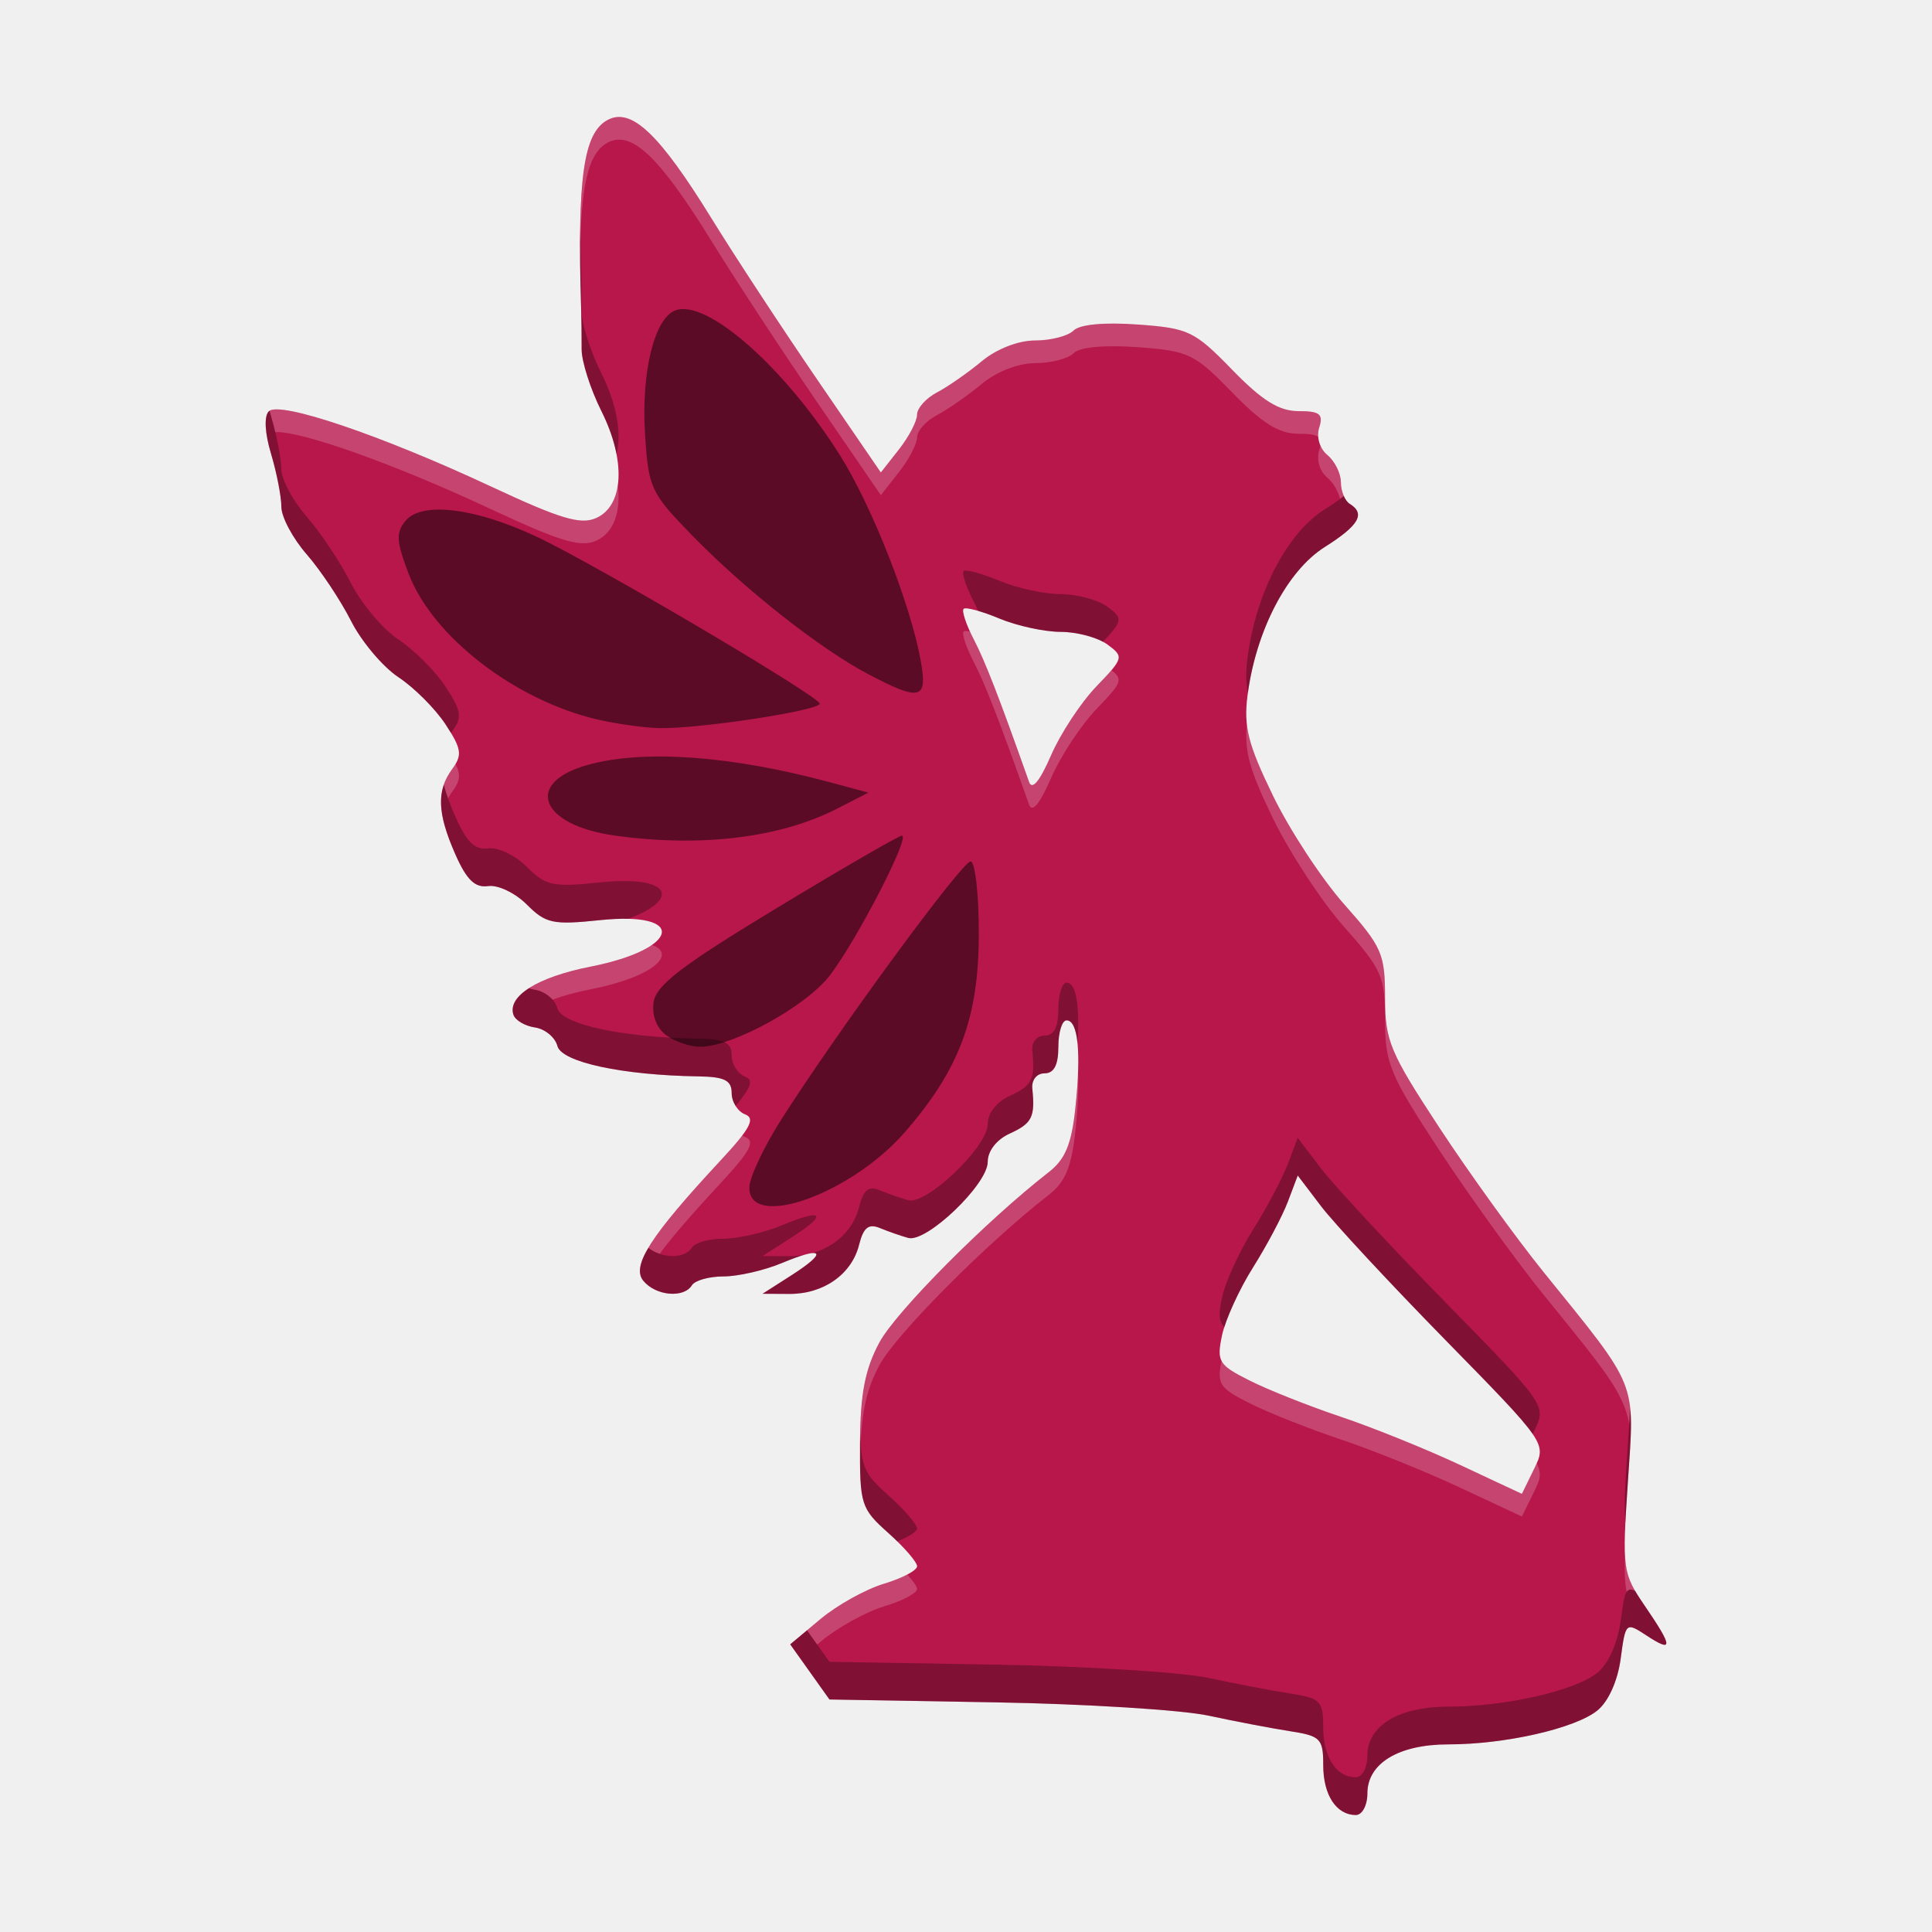
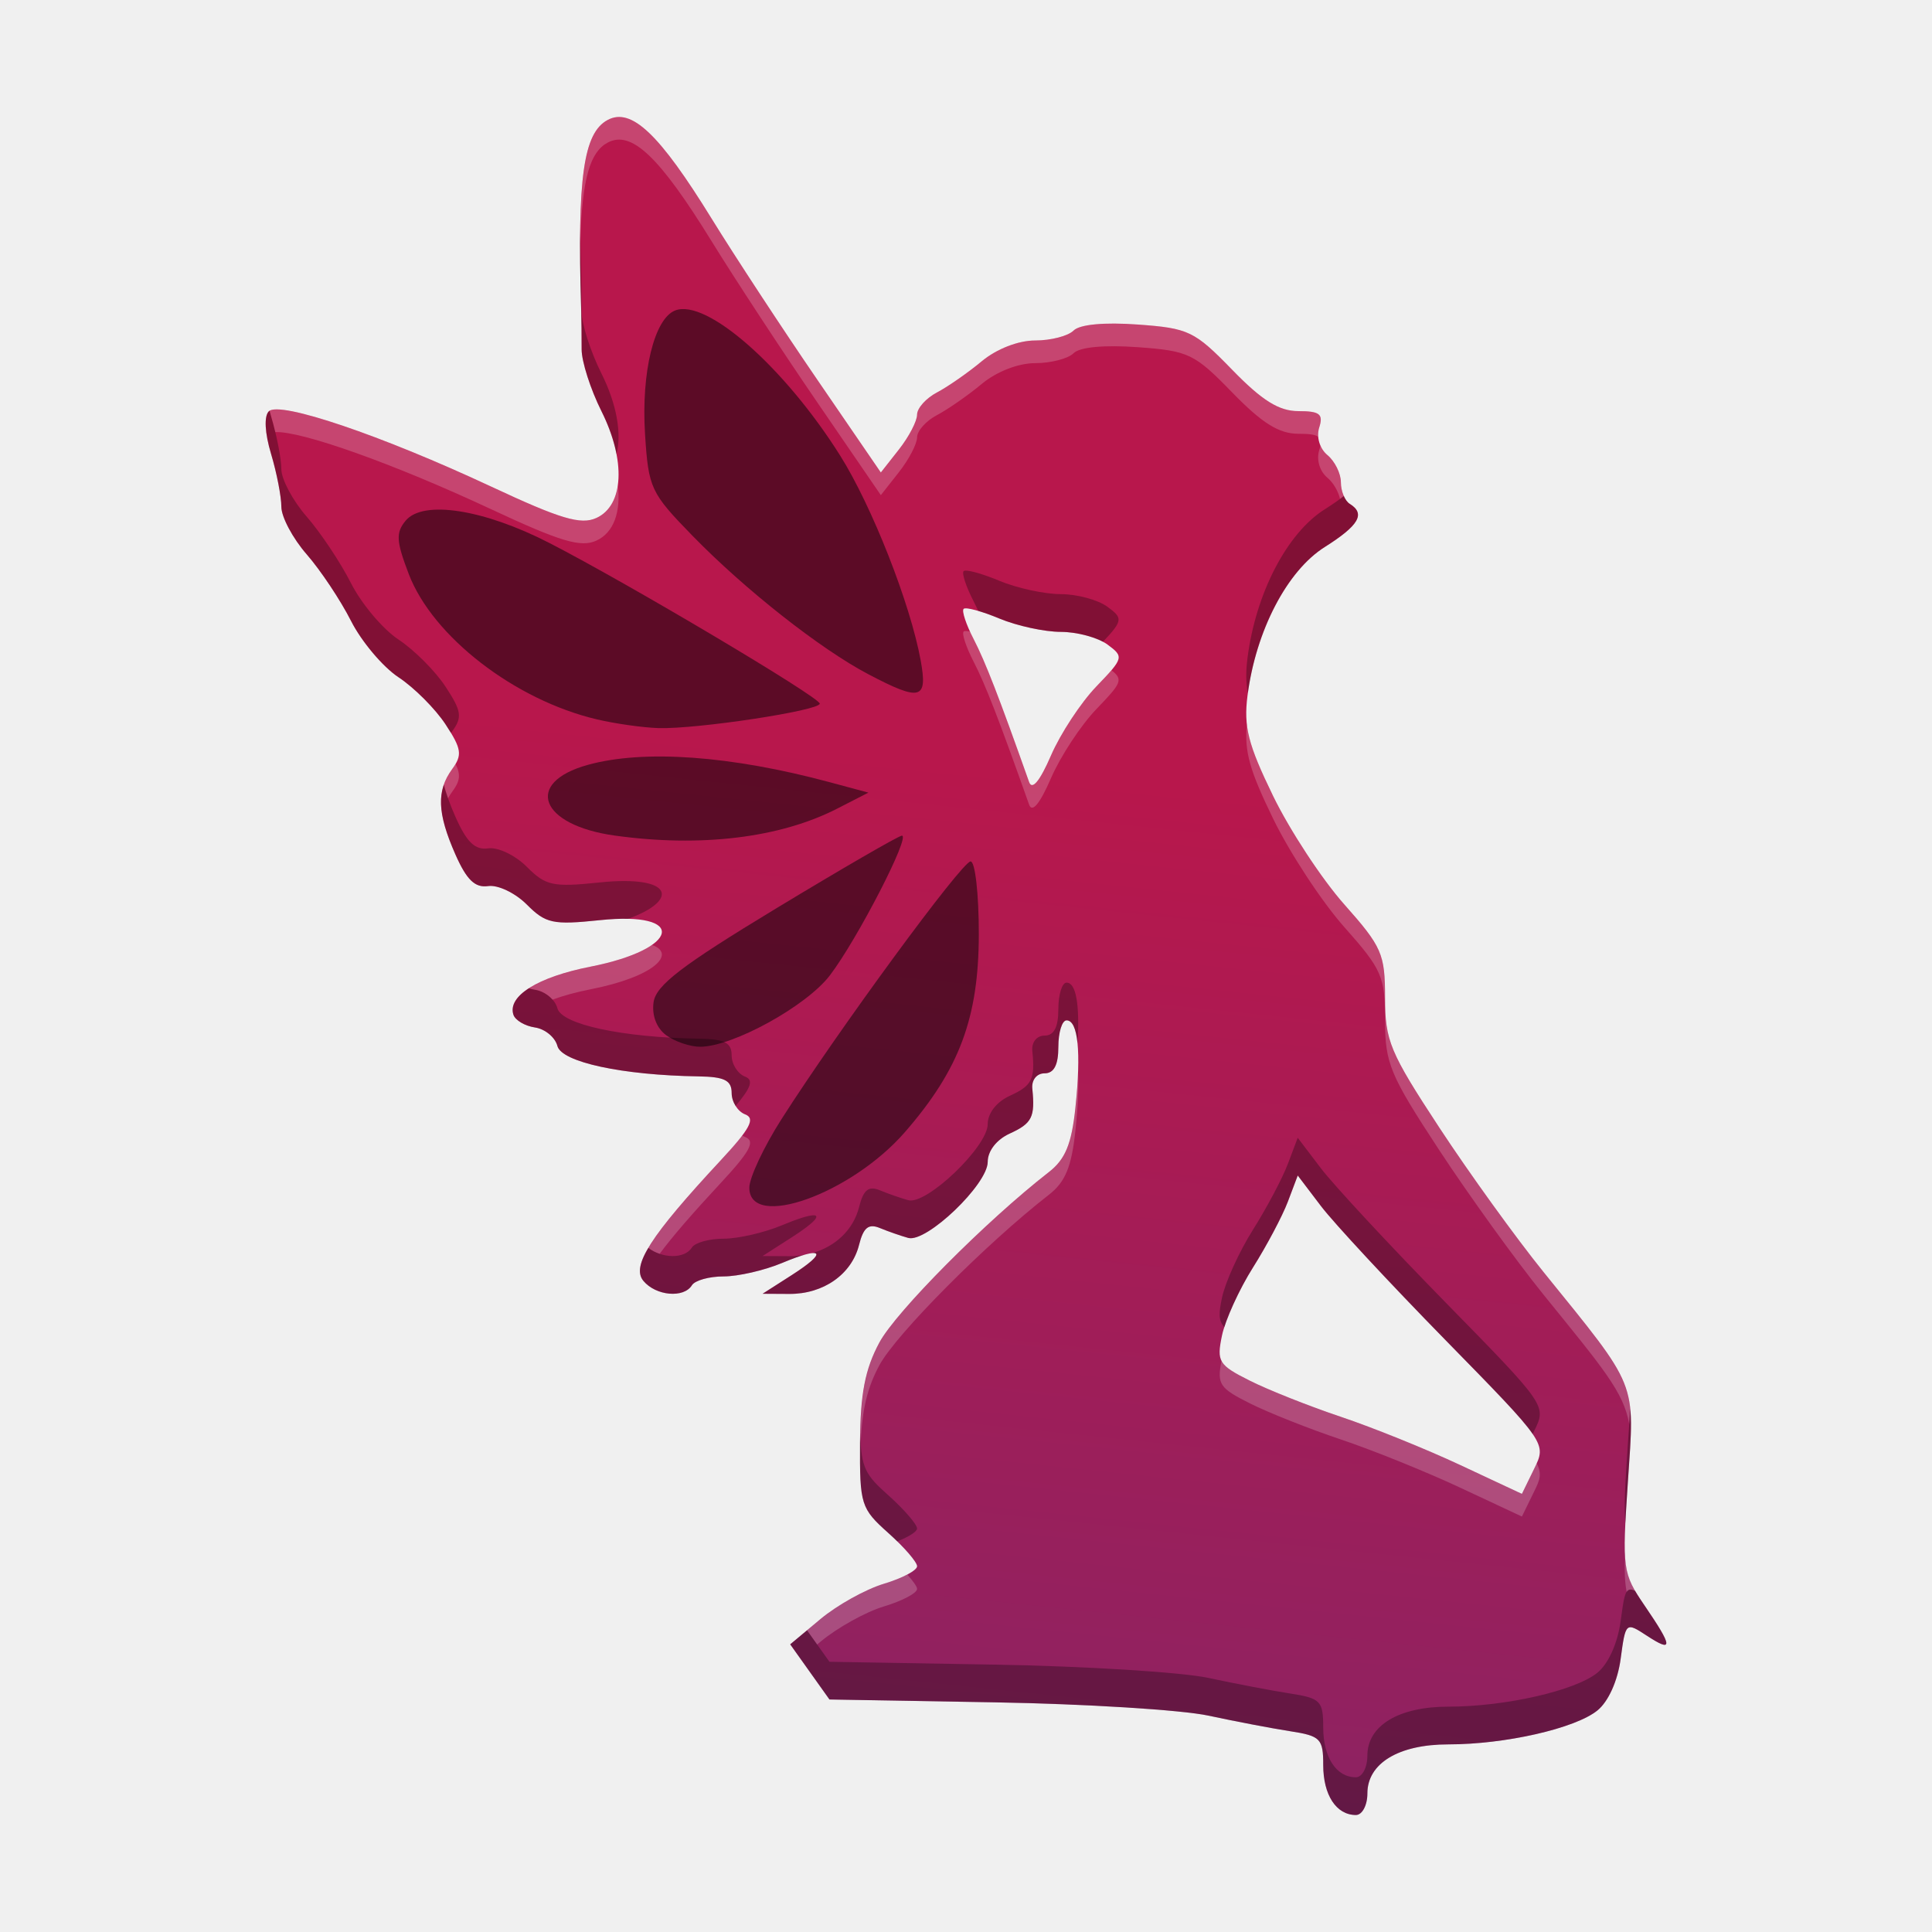
<svg xmlns="http://www.w3.org/2000/svg" version="1.1" viewBox="0 0 512 512">
+   <defs>
+     <linearGradient id="a" x1="253.69" x2="308.94" y1="737.54" y2="208.1" gradientUnits="userSpaceOnUse">
+       <stop stop-color="#622e78" offset="0" />
+       <stop stop-color="#b8174c" offset="1" />
+     </linearGradient>
+   </defs>
  <g stroke-width="2.34">
-     <path d="m362.37 475.28c0-7.985 8.283-13.002 21.465-13.002 15.055 0 33.61-4.222 39.493-8.987 2.916-2.361 5.378-7.837 6.167-13.715 1.3-9.69 1.366-9.749 6.872-6.142 7.102 4.654 7.002 3.085-0.503-7.906-5.871-8.597-6.012-9.636-4.46-32.778 1.819-27.118 2.901-24.424-22.358-55.657-7.286-9.009-19.715-26.234-27.621-38.28-13.092-19.946-14.374-23.019-14.374-34.436 0-11.588-0.817-13.455-10.809-24.706-5.945-6.694-14.434-19.628-18.864-28.742-6.624-13.628-7.827-18.35-6.775-26.585 2.189-17.141 10.457-33.056 20.447-39.363 9.095-5.742 10.889-8.836 6.641-11.461-1.287-0.795-2.34-3.361-2.34-5.701s-1.603-5.586-3.563-7.212c-2.057-1.707-2.979-4.795-2.182-7.306 1.133-3.568 0.141-4.349-5.519-4.349-5.141 0-9.614-2.792-17.547-10.954-9.996-10.284-11.526-11.017-25.021-11.993-8.891-0.643-15.378-0.035-17.007 1.594-1.448 1.449-6.028 2.634-10.176 2.634-4.483 0-10.225 2.232-14.156 5.502-3.638 3.026-8.983 6.749-11.879 8.272s-5.265 4.17-5.265 5.882-2.161 5.86-4.803 9.218l-4.803 6.106-16.841-24.585c-9.263-13.522-21.85-32.712-27.973-42.644-13.884-22.523-21.294-29.557-27.588-26.188-6.391 3.42-8.074 15.316-7.026 49.663 0.088 2.896 0.151 7.897 0.139 11.115-0.012 3.217 2.348 10.588 5.243 16.379 6.528 13.054 5.966 24.987-1.332 28.312-4.13 1.882-9.486 0.286-27.866-8.304-29.2-13.645-56.129-22.765-58.941-19.961-1.304 1.3-1.074 5.727 0.585 11.263 1.503 5.017 2.733 11.332 2.733 14.033s3.017 8.371 6.705 12.598 8.977 12.168 11.754 17.645c2.777 5.478 8.447 12.205 12.599 14.95 4.152 2.745 9.761 8.366 12.465 12.49 4.237 6.465 4.479 8.095 1.755 11.821-4.205 5.75-3.983 11.688 0.843 22.628 2.98 6.754 5.201 8.899 8.686 8.391 2.575-0.376 7.184 1.826 10.242 4.894 5.008 5.024 6.918 5.435 19.284 4.142 23.349-2.44 21.372 7.64-2.416 12.32-13.977 2.75-22.047 7.788-20.416 12.747 0.48 1.459 3.052 2.976 5.716 3.37 2.664 0.394 5.336 2.601 5.938 4.905 1.12 4.283 17.2 7.746 37.405 8.055 6.894 0.106 8.775 1.052 8.775 4.417 0 2.355 1.608 4.899 3.573 5.654 2.779 1.066 1.333 3.78-6.506 12.211-18.633 20.04-23.723 27.976-20.462 31.905 3.31 3.989 10.706 4.658 12.865 1.164 0.795-1.287 4.577-2.34 8.403-2.34s10.77-1.593 15.431-3.541c11.041-4.613 12.323-3.024 2.588 3.209l-7.703 4.932 7.084 0.039c9.062 0.051 16.53-5.197 18.486-12.988 1.159-4.619 2.514-5.713 5.532-4.469 2.198 0.907 5.576 2.084 7.507 2.617 4.833 1.334 21.059-14.191 21.059-20.15 0-2.902 2.349-5.92 5.85-7.515 5.892-2.685 6.735-4.358 5.972-11.859-0.237-2.331 1.159-4.095 3.24-4.095 2.503 0 3.657-2.214 3.657-7.02 0-3.861 0.98-7.02 2.177-7.02 3.053 0 3.901 8.378 2.343 23.151-1.016 9.639-2.675 13.667-7.02 17.048-16.607 12.923-40.547 37.002-44.947 45.208-3.786 7.061-5.04 13.571-5.109 26.51-0.088 16.444 0.222 17.431 7.513 23.951 4.183 3.74 7.605 7.702 7.605 8.803 0 1.101-3.949 3.187-8.775 4.634-4.826 1.448-12.391 5.653-16.812 9.346l-8.037 6.714 10.405 14.612 43.783 0.755c24.081 0.415 49.574 2.001 56.653 3.524 7.078 1.523 16.818 3.38 21.644 4.128 8.064 1.249 8.775 1.976 8.775 8.975 0 7.942 3.461 13.231 8.658 13.231 1.673 0 3.042-2.573 3.042-5.717zm24.569-87.047c-9.009-4.215-23.224-9.957-31.589-12.76-8.365-2.803-19.229-7.115-24.142-9.582-8.26-4.148-8.815-5.048-7.368-11.962 0.86-4.112 4.549-12.215 8.198-18.006 3.648-5.791 7.814-13.651 9.256-17.466l2.623-6.937 6.159 8.107c3.387 4.459 18.225 20.427 32.973 35.486 26.803 27.367 26.813 27.383 23.542 34.081l-3.272 6.702zm-114.22-181c-8.007-22.61-11.615-31.908-14.686-37.847-2.004-3.876-3.201-7.489-2.661-8.03 0.541-0.541 4.796 0.61 9.457 2.557 4.661 1.947 11.992 3.541 16.291 3.541 4.3 0 9.862 1.506 12.36 3.346 4.406 3.246 4.318 3.58-2.927 11.115-4.108 4.273-9.522 12.507-12.03 18.298-2.946 6.8-5.002 9.287-5.804 7.02z" fill="#b8174c" />
+     <path d="m362.37 475.28c0-7.985 8.283-13.002 21.465-13.002 15.055 0 33.61-4.222 39.493-8.987 2.916-2.361 5.378-7.837 6.167-13.715 1.3-9.69 1.366-9.749 6.872-6.142 7.102 4.654 7.002 3.085-0.503-7.906-5.871-8.597-6.012-9.636-4.46-32.778 1.819-27.118 2.901-24.424-22.358-55.657-7.286-9.009-19.715-26.234-27.621-38.28-13.092-19.946-14.374-23.019-14.374-34.436 0-11.588-0.817-13.455-10.809-24.706-5.945-6.694-14.434-19.628-18.864-28.742-6.624-13.628-7.827-18.35-6.775-26.585 2.189-17.141 10.457-33.056 20.447-39.363 9.095-5.742 10.889-8.836 6.641-11.461-1.287-0.795-2.34-3.361-2.34-5.701s-1.603-5.586-3.563-7.212c-2.057-1.707-2.979-4.795-2.182-7.306 1.133-3.568 0.141-4.349-5.519-4.349-5.141 0-9.614-2.792-17.547-10.954-9.996-10.284-11.526-11.017-25.021-11.993-8.891-0.643-15.378-0.035-17.007 1.594-1.448 1.449-6.028 2.634-10.176 2.634-4.483 0-10.225 2.232-14.156 5.502-3.638 3.026-8.983 6.749-11.879 8.272s-5.265 4.17-5.265 5.882-2.161 5.86-4.803 9.218l-4.803 6.106-16.841-24.585c-9.263-13.522-21.85-32.712-27.973-42.644-13.884-22.523-21.294-29.557-27.588-26.188-6.391 3.42-8.074 15.316-7.026 49.663 0.088 2.896 0.151 7.897 0.139 11.115-0.012 3.217 2.348 10.588 5.243 16.379 6.528 13.054 5.966 24.987-1.332 28.312-4.13 1.882-9.486 0.286-27.866-8.304-29.2-13.645-56.129-22.765-58.941-19.961-1.304 1.3-1.074 5.727 0.585 11.263 1.503 5.017 2.733 11.332 2.733 14.033s3.017 8.371 6.705 12.598 8.977 12.168 11.754 17.645c2.777 5.478 8.447 12.205 12.599 14.95 4.152 2.745 9.761 8.366 12.465 12.49 4.237 6.465 4.479 8.095 1.755 11.821-4.205 5.75-3.983 11.688 0.843 22.628 2.98 6.754 5.201 8.899 8.686 8.391 2.575-0.376 7.184 1.826 10.242 4.894 5.008 5.024 6.918 5.435 19.284 4.142 23.349-2.44 21.372 7.64-2.416 12.32-13.977 2.75-22.047 7.788-20.416 12.747 0.48 1.459 3.052 2.976 5.716 3.37 2.664 0.394 5.336 2.601 5.938 4.905 1.12 4.283 17.2 7.746 37.405 8.055 6.894 0.106 8.775 1.052 8.775 4.417 0 2.355 1.608 4.899 3.573 5.654 2.779 1.066 1.333 3.78-6.506 12.211-18.633 20.04-23.723 27.976-20.462 31.905 3.31 3.989 10.706 4.658 12.865 1.164 0.795-1.287 4.577-2.34 8.403-2.34s10.77-1.593 15.431-3.541c11.041-4.613 12.323-3.024 2.588 3.209l-7.703 4.932 7.084 0.039c9.062 0.051 16.53-5.197 18.486-12.988 1.159-4.619 2.514-5.713 5.532-4.469 2.198 0.907 5.576 2.084 7.507 2.617 4.833 1.334 21.059-14.191 21.059-20.15 0-2.902 2.349-5.92 5.85-7.515 5.892-2.685 6.735-4.358 5.972-11.859-0.237-2.331 1.159-4.095 3.24-4.095 2.503 0 3.657-2.214 3.657-7.02 0-3.861 0.98-7.02 2.177-7.02 3.053 0 3.901 8.378 2.343 23.151-1.016 9.639-2.675 13.667-7.02 17.048-16.607 12.923-40.547 37.002-44.947 45.208-3.786 7.061-5.04 13.571-5.109 26.51-0.088 16.444 0.222 17.431 7.513 23.951 4.183 3.74 7.605 7.702 7.605 8.803 0 1.101-3.949 3.187-8.775 4.634-4.826 1.448-12.391 5.653-16.812 9.346l-8.037 6.714 10.405 14.612 43.783 0.755c24.081 0.415 49.574 2.001 56.653 3.524 7.078 1.523 16.818 3.38 21.644 4.128 8.064 1.249 8.775 1.976 8.775 8.975 0 7.942 3.461 13.231 8.658 13.231 1.673 0 3.042-2.573 3.042-5.717zm24.569-87.047c-9.009-4.215-23.224-9.957-31.589-12.76-8.365-2.803-19.229-7.115-24.142-9.582-8.26-4.148-8.815-5.048-7.368-11.962 0.86-4.112 4.549-12.215 8.198-18.006 3.648-5.791 7.814-13.651 9.256-17.466l2.623-6.937 6.159 8.107c3.387 4.459 18.225 20.427 32.973 35.486 26.803 27.367 26.813 27.383 23.542 34.081l-3.272 6.702zm-114.22-181c-8.007-22.61-11.615-31.908-14.686-37.847-2.004-3.876-3.201-7.489-2.661-8.03 0.541-0.541 4.796 0.61 9.457 2.557 4.661 1.947 11.992 3.541 16.291 3.541 4.3 0 9.862 1.506 12.36 3.346 4.406 3.246 4.318 3.58-2.927 11.115-4.108 4.273-9.522 12.507-12.03 18.298-2.946 6.8-5.002 9.287-5.804 7.02z" fill="url(#a)" />
    <path d="m198.58 314.75c0-2.636 3.827-10.796 8.504-18.134 15.024-23.572 47.863-68.33 50.134-68.33 1.21 0 2.19 8.687 2.177 19.304-0.026 22.138-5.147 35.846-19.592 52.442-14.275 16.401-41.223 26.022-41.223 14.718zm-22.004-40.382c-2.565-1.875-3.867-5.258-3.372-8.756 0.639-4.509 7.406-9.694 32.396-24.823 17.374-10.518 32.394-19.213 33.377-19.323 2.522-0.282-11.743 27.434-19.053 37.019-6.213 8.147-25.695 18.875-34.352 18.916-2.65 0.012-6.698-1.352-8.997-3.033zm-13.706-52.94c-19.798-2.759-24.079-14.013-7.122-18.722 14.847-4.123 37.925-2.471 64.154 4.592l10.232 2.755-8.226 4.22c-15.177 7.787-36.216 10.336-59.039 7.155zm-4.689-30.787c-21.773-5.13-43.522-21.935-49.858-38.525-3.33-8.72-3.459-10.952-0.814-14.139 4.592-5.533 20.675-3.033 38.094 5.923 20.998 10.796 71.588 40.854 71.646 42.568 0.062 1.842-32.631 6.801-42.749 6.484-4.13-0.129-11.474-1.169-16.32-2.311zm71.989-11.934c-12.731-6.683-32.695-22.402-46.686-36.758-11.062-11.351-11.63-12.569-12.542-26.892-1.043-16.384 2.443-30.655 8.011-32.792 8.266-3.172 28.868 14.946 43.648 38.385 8.466 13.426 18.662 39.35 21.396 54.403 1.885 10.376-0.049 10.888-13.827 3.654z" opacity=".5" />
    <path d="m153.75 60.303c-0.094 5.879-0.006 12.849 0.248 21.158 0.088 2.896 0.151 7.898 0.139 11.115-0.012 3.217 2.348 10.588 5.244 16.379 1.99 3.98 3.312 7.851 3.994 11.41 1.405-5.459 0.105-13.212-3.994-21.41-2.896-5.791-5.256-13.162-5.244-16.379 0.012-3.217-0.05-8.22-0.139-11.115-0.123-4.03-0.203-7.724-0.248-11.158zm-82.309 48.564c-0.069 0.044-0.147 0.083-0.199 0.135-1.304 1.3-1.075 5.728 0.584 11.264 1.503 5.017 2.732 11.332 2.732 14.033s3.017 8.37 6.705 12.598c3.688 4.227 8.979 12.169 11.756 17.646 2.777 5.478 8.447 12.204 12.6 14.949 4.152 2.745 9.76 8.366 12.463 12.49 0.549 0.838 1.026 1.589 1.443 2.279 0.105-0.153 0.201-0.307 0.312-0.459 2.724-3.726 2.481-5.355-1.756-11.82-2.703-4.125-8.31-9.745-12.463-12.49-4.152-2.745-9.822-9.472-12.6-14.949-2.777-5.478-8.068-13.419-11.756-17.646-3.688-4.227-6.705-9.896-6.705-12.598s-1.229-9.017-2.732-14.033c-0.144-0.479-0.263-0.937-0.385-1.398zm284.69 22.58c-1.33 1.06-3.005 2.227-5.08 3.537-9.991 6.307-18.258 22.222-20.447 39.363-0.438 3.428-0.476 6.252 0.096 9.357 2.312-16.894 10.486-32.493 20.352-38.721 9.095-5.742 10.888-8.836 6.641-11.461-0.601-0.371-1.145-1.136-1.56-2.076zm-100.39 19.781c-0.177 0.016-0.302 0.059-0.369 0.127-0.541 0.541 0.656 4.154 2.66 8.029 0.4 0.774 0.811 1.615 1.238 2.525 1.602 0.472 3.531 1.155 5.559 2.002 4.661 1.947 11.991 3.541 16.291 3.541 3.719 0 8.373 1.128 11.182 2.623 5.41-5.723 5.18-6.329 1.178-9.277-2.498-1.84-8.06-3.346-12.359-3.346-4.3 1e-5 -11.63-1.594-16.291-3.541-4.078-1.704-7.847-2.799-9.088-2.684zm-138.12 56.723c-1.619 4.67-0.633 10.109 3.061 18.48 2.98 6.754 5.2 8.899 8.686 8.391 2.575-0.376 7.185 1.827 10.242 4.894 5.008 5.024 6.918 5.435 19.283 4.143 2.912-0.304 5.43-0.414 7.561-0.363 13.761-4.988 11.931-11.674-7.561-9.637-12.366 1.292-14.275 0.882-19.283-4.143-3.057-3.067-7.667-5.27-10.242-4.894-3.485 0.508-5.706-1.637-8.686-8.391-1.422-3.223-2.433-6.003-3.061-8.48zm165.03 52.457c-1.197 0-2.178 3.159-2.178 7.019 0 4.805-1.153 7.019-3.656 7.019-2.082 0-3.477 1.765-3.24 4.096 0.763 7.5-0.08 9.173-5.973 11.857-3.501 1.595-5.85 4.614-5.85 7.516 0 5.958-16.225 21.484-21.059 20.15-1.93-0.533-5.309-1.711-7.508-2.617-3.018-1.244-4.372-0.15-5.531 4.469-1.499 5.973-6.244 10.44-12.457 12.182 2.533-0.254 0.859 1.82-5.41 5.834l-7.703 4.934 7.084 0.039c9.062 0.051 16.531-5.197 18.486-12.988 1.159-4.619 2.513-5.713 5.531-4.469 2.198 0.907 5.577 2.084 7.508 2.617 4.833 1.334 21.059-14.192 21.059-20.15 0-2.902 2.349-5.921 5.85-7.516 5.892-2.685 6.736-4.357 5.973-11.857-0.237-2.331 1.159-4.096 3.24-4.096 2.503 0 3.656-2.214 3.656-7.019 0-3.861 0.98-7.019 2.178-7.019 1.541 0 2.519 2.14 2.91 6.154 0.606-10.346-0.384-16.154-2.91-16.154zm-142.5 1.496c-3.364 2.178-4.883 4.609-4.09 7.021 0.48 1.459 3.053 2.975 5.717 3.369 2.664 0.394 5.335 2.6 5.938 4.904 1.12 4.283 17.201 7.747 37.406 8.057 6.894 0.106 8.773 1.052 8.773 4.416 0 1.172 0.401 2.39 1.043 3.412 4.215-4.97 4.74-6.91 2.531-7.758-1.965-0.754-3.574-3.299-3.574-5.654 0-3.365-1.879-4.31-8.773-4.416-20.206-0.31-36.286-3.774-37.406-8.057-0.602-2.304-3.274-4.51-5.938-4.904-0.554-0.082-1.099-0.222-1.627-0.391zm203.76 39.619-2.621 6.936c-1.442 3.815-5.609 11.676-9.258 17.467-3.648 5.791-7.337 13.894-8.197 18.006-0.838 4.007-0.992 5.994 0.625 7.764 1.415-4.392 4.497-10.889 7.572-15.77 3.648-5.791 7.815-13.652 9.258-17.467l2.621-6.936 6.16 8.105c3.387 4.459 18.225 20.428 32.973 35.486 13.551 13.837 20.24 20.672 23.133 24.924l0.41-0.842c3.271-6.699 3.26-6.715-23.543-34.082-14.748-15.059-29.585-31.028-32.973-35.486l-6.16-8.105zm-128.48 20.547c-1.329 0.068-4.096 0.924-8.236 2.654-4.661 1.947-11.605 3.541-15.432 3.541-3.826 1e-5 -7.607 1.053-8.402 2.34-1.907 3.085-7.892 2.92-11.547 0.094-2.522 4.273-2.815 6.939-1.318 8.742 3.31 3.989 10.706 4.658 12.865 1.164 0.795-1.287 4.576-2.34 8.402-2.34s10.771-1.594 15.432-3.541c2.418-1.01 4.338-1.705 5.807-2.137-1.239 0.209-2.519 0.326-3.838 0.318l-7.084-0.039 7.703-4.934c6.084-3.896 7.864-5.976 5.648-5.863zm216.59 51.207c-0.156 2.731-0.38 5.816-0.625 9.477-0.722 10.766-1.068 16.723-0.65 20.908 0.145-3.025 0.352-6.462 0.65-10.908 0.604-9.001 1.12-14.713 0.625-19.477zm-204.06 6.408c-0.018 0.871-0.044 1.705-0.049 2.641-0.088 16.444 0.222 17.431 7.514 23.951 0.824 0.737 1.605 1.478 2.35 2.209 3.084-1.236 5.256-2.591 5.256-3.406 0-1.101-3.423-5.063-7.606-8.803-5.98-5.348-7.245-7.108-7.465-16.592zm204.15 41.555c-1.478-0.012-1.809 2.282-2.621 8.338-0.788 5.878-3.25 11.355-6.166 13.717-5.884 4.765-24.44 8.986-39.494 8.986-13.182 0-21.463 5.017-21.463 13.002 0 3.144-1.37 5.717-3.043 5.717-5.196 0-8.658-5.291-8.658-13.232 0-6.999-0.71-7.726-8.773-8.975-4.826-0.747-14.566-2.604-21.645-4.127-7.078-1.523-32.572-3.108-56.652-3.523l-43.783-0.756-5.203-7.307-0.738-1.035-4.465 3.728 10.406 14.613 43.783 0.756c24.081 0.415 49.574 2.001 56.652 3.523 7.078 1.523 16.818 3.38 21.645 4.127 8.064 1.249 8.773 1.976 8.773 8.975 0 7.942 3.462 13.232 8.658 13.232 1.673 0 3.043-2.572 3.043-5.717 0-7.985 8.281-13.002 21.463-13.002 15.055 0 33.61-4.222 39.494-8.986 2.916-2.361 5.378-7.838 6.166-13.717 1.3-9.69 1.367-9.748 6.873-6.141 7.102 4.654 7.002 3.084-0.504-7.906-1.018-1.49-1.853-2.747-2.547-3.938-0.468-0.22-0.868-0.351-1.201-0.354z" opacity=".3" />
    <path d="m164.08 31c-1.058-0.001-2.069 0.271-3.053 0.797-4.858 2.6-6.985 10.154-7.269 28.693 0.014 1.076 0.037 2.218 0.059 3.348 0.446-16.6 2.593-23.57 7.211-26.041 6.294-3.369 13.706 3.667 27.59 26.189 6.123 9.932 18.71 29.123 27.973 42.645l16.84 24.584 4.805-6.106c2.642-3.358 4.803-7.507 4.803-9.219s2.368-4.357 5.264-5.881c2.896-1.523 8.241-5.245 11.879-8.271 3.931-3.27 9.675-5.502 14.158-5.502 4.148 0 8.727-1.186 10.176-2.635 1.629-1.629 8.115-2.237 17.006-1.594 13.495 0.976 15.025 1.71 25.021 11.994 7.933 8.161 12.406 10.953 17.547 10.953 2.8 0 4.454 0.191 5.277 0.816-0.07-0.839-0.007-1.681 0.242-2.467 1.133-3.568 0.141-4.35-5.519-4.35-5.141 0-9.614-2.792-17.547-10.953-9.996-10.284-11.526-11.018-25.021-11.994-8.891-0.643-15.377-0.035-17.006 1.594-1.448 1.449-6.028 2.635-10.176 2.635-4.483 0-10.227 2.232-14.158 5.502-3.638 3.026-8.983 6.748-11.879 8.271-2.896 1.523-5.264 4.169-5.264 5.881s-2.161 5.86-4.803 9.219l-4.805 6.106-16.84-24.584c-9.263-13.522-21.85-32.712-27.973-42.645-11.714-19.003-18.822-26.981-24.537-26.986zm-10.346 31.764c-0.003 0.453-0.01 0.888-0.012 1.353 0.001-0.465 0.008-0.901 0.012-1.353zm-0.002 4.604c0.002 0.31-7.1e-4 0.595 0.002 0.91 4.5e-4 -0.051 0.001-0.097 0.002-0.148-0.002-0.257-0.002-0.508-0.004-0.762zm-80.344 41.129c-0.905-0.006-1.55 0.12-1.943 0.371 0.122 0.461 0.241 0.919 0.385 1.398 0.406 1.354 0.782 2.798 1.129 4.244 6.888-0.307 31.144 8.264 57.229 20.453 18.381 8.589 23.735 10.186 27.865 8.305 4.597-2.095 6.515-7.608 5.678-14.662-0.588 4.113-2.49 7.21-5.678 8.662-4.13 1.882-9.485 0.285-27.865-8.305-25.55-11.94-49.361-20.413-56.799-20.467zm-2.426 0.889c-0.018 0.031-0.035 0.065-0.053 0.098 0.017-0.033 0.034-0.067 0.053-0.098zm-0.42 1.25c-0.048 0.271-0.083 0.565-0.104 0.883 0.021-0.316 0.054-0.614 0.104-0.883zm-0.121 1.52c-0.001 0.15-1.2e-4 0.301 0.004 0.459-0.004-0.157-0.006-0.309-0.004-0.459zm279.51 5.914c-0.07 0.37-0.179 0.779-0.324 1.236-0.797 2.511 0.125 5.6 2.182 7.307 1.534 1.273 2.837 3.535 3.336 5.582 0.331-0.247 0.71-0.51 1.006-0.746-0.475-1.073-0.779-2.377-0.779-3.625 0-2.34-1.603-5.585-3.562-7.211-0.81-0.672-1.435-1.562-1.857-2.543zm6.902 14.619c0.031 0.042 0.064 0.073 0.096 0.113-0.031-0.039-0.065-0.072-0.096-0.113zm0.412 0.479c0.144 0.141 0.293 0.263 0.445 0.357-0.152-0.094-0.301-0.217-0.445-0.357zm1.273 0.945c0.067 0.054 0.123 0.11 0.186 0.164-0.062-0.054-0.119-0.11-0.186-0.164zm0.65 0.631c0.065 0.076 0.132 0.152 0.188 0.229-0.056-0.077-0.123-0.153-0.188-0.229zm0.301 0.387c0.089 0.139 0.163 0.28 0.223 0.424-0.059-0.144-0.134-0.284-0.223-0.424zm0.287 0.621c0.031 0.097 0.055 0.194 0.072 0.293-0.017-0.099-0.042-0.196-0.072-0.293zm0.105 0.52c0.01 0.133 0.007 0.269-0.006 0.406 0.013-0.138 0.016-0.273 0.006-0.406zm-0.055 0.697c-0.017 0.08-0.038 0.162-0.062 0.244 0.024-0.082 0.046-0.164 0.062-0.244zm-0.27 0.775c-0.028 0.058-0.053 0.116-0.084 0.176 0.032-0.059 0.056-0.117 0.084-0.176zm-103.79 29.486c-0.177 0.016-0.302 0.059-0.369 0.127-0.541 0.541 0.656 4.154 2.66 8.029 3.071 5.939 6.678 15.235 14.686 37.846 0.803 2.267 2.859-0.219 5.805-7.019 2.509-5.791 7.921-14.024 12.029-18.297 6.573-6.837 7.213-7.767 3.992-10.301-0.951 1.118-2.255 2.494-3.992 4.301-4.108 4.273-9.521 12.506-12.029 18.297-2.946 6.8-5.002 9.286-5.805 7.019-8.007-22.61-11.615-31.907-14.686-37.846-0.358-0.692-0.679-1.368-0.98-2.027-0.55-0.101-1.016-0.156-1.31-0.129zm74.688 24.656c-0.703 7.337 0.746 12.291 6.947 25.049 4.43 9.114 12.918 22.046 18.863 28.74 9.993 11.251 10.811 13.119 10.811 24.707 0 11.417 1.281 14.489 14.373 34.436 7.906 12.045 20.335 29.271 27.621 38.279 15.734 19.456 21.233 25.758 22.713 34.293 0.089-1.327 0.202-2.905 0.27-4.082-0.992-9.599-6.103-15.339-22.982-36.211-7.286-9.009-19.715-26.234-27.621-38.279-13.092-19.946-14.373-23.019-14.373-34.436 0-11.588-0.818-13.456-10.811-24.707-5.945-6.694-14.433-19.626-18.863-28.74-4.412-9.078-6.41-14.204-6.947-19.049zm-209.69 10.578c-0.249 0.423-0.548 0.863-0.896 1.34-1.039 1.421-1.793 2.858-2.287 4.375 0.025-0.075 0.044-0.152 0.07-0.227 0.285 1.126 0.661 2.324 1.107 3.588 0.33-0.583 0.69-1.163 1.109-1.736 1.952-2.67 2.37-4.272 0.896-7.34zm-3.432 6.566c-0.043 0.17-0.083 0.341-0.119 0.514 0.037-0.172 0.076-0.344 0.119-0.514zm-0.303 1.559c-0.021 0.157-0.035 0.317-0.051 0.477 0.016-0.159 0.03-0.32 0.051-0.477zm-0.117 1.51c-0.003 0.12-0.009 0.238-0.01 0.359 8.1e-4 -0.121 0.006-0.24 0.01-0.359zm0.039 1.734c0.009 0.115 0.02 0.233 0.031 0.35-0.011-0.117-0.023-0.234-0.031-0.35zm0.203 1.734c0.007 0.046 0.01 0.088 0.018 0.135 4.1e-4 -0.002 0.002-0.004 0.002-0.006-0.007-0.044-0.013-0.085-0.02-0.129zm55.648 34.85c-2.97 2.08-8.435 4.215-16.297 5.762-7.175 1.412-12.778 3.429-16.326 5.727 0.528 0.168 1.073 0.309 1.627 0.391 1.739 0.257 3.471 1.292 4.639 2.617 2.865-1.049 6.229-1.98 10.061-2.734 16.995-3.344 22.849-9.441 16.297-11.762zm-32.623 11.488c-0.42 0.272-0.813 0.549-1.174 0.828 0.362-0.28 0.753-0.556 1.174-0.828zm-1.174 0.828c-0.361 0.279-0.694 0.56-0.994 0.846 0.301-0.285 0.633-0.567 0.994-0.846zm-1.01 0.863c-0.293 0.279-0.56 0.561-0.793 0.846 0.234-0.284 0.5-0.567 0.793-0.846zm-0.834 0.902c-0.218 0.271-0.415 0.543-0.578 0.818 0.164-0.275 0.359-0.547 0.578-0.818zm-0.637 0.932c-0.314 0.558-0.526 1.121-0.604 1.688 0.079-0.566 0.288-1.13 0.604-1.688zm-0.604 1.688c-0.02 0.147-0.034 0.296-0.037 0.443 0.004-0.148 0.017-0.296 0.037-0.443zm-0.033 0.553c4.7e-4 0.117 7.1e-4 0.234 0.012 0.352-0.011-0.117-0.011-0.235-0.012-0.352zm0.012 0.352c0.014 0.15 0.037 0.301 0.068 0.451-0.032-0.151-0.054-0.3-0.068-0.451zm0.189 0.904c0.051 0.156 0.135 0.313 0.234 0.469-0.097-0.156-0.183-0.312-0.234-0.469zm0.365 0.656c0.058 0.078 0.123 0.156 0.191 0.232-0.067-0.077-0.134-0.155-0.191-0.232zm149.26 14.691c-0.103 2.737-0.324 5.818-0.689 9.285-1.016 9.639-2.676 13.668-7.021 17.049-16.607 12.923-40.546 37.001-44.945 45.207-3.512 6.551-4.833 12.696-5.062 23.871 0.022 0.968 0.065 1.808 0.113 2.627 0.424-9.094 1.808-14.638 4.949-20.498 4.399-8.206 28.338-32.284 44.945-45.207 4.345-3.381 6.005-7.41 7.021-17.049 0.667-6.322 0.888-11.461 0.689-15.285zm-11.938 9.438c-0.002 0.025-0.003 0.051-0.006 0.076 0.002-0.025 0.004-0.051 0.006-0.076zm-77.059 7.203c-1.273 1.69-3.113 3.817-5.723 6.623-11.141 11.983-17.41 19.616-19.977 24.674 0.244-0.48 0.52-0.984 0.832-1.512 0.886 0.685 1.911 1.21 2.981 1.574 3.444-4.656 8.712-10.721 16.164-18.736 7.839-8.431 9.285-11.145 6.506-12.211-0.269-0.103-0.531-0.247-0.783-0.412zm-25.713 31.324c-0.226 0.446-0.422 0.872-0.59 1.279 0.17-0.408 0.363-0.832 0.59-1.279zm-0.66 1.451c-0.144 0.362-0.266 0.709-0.365 1.041 0.101-0.334 0.219-0.678 0.365-1.041zm-0.447 1.332c-0.191 0.72-0.294 1.384-0.271 1.973-0.02-0.591 0.077-1.25 0.271-1.973zm-0.27 2c0.013 0.293 0.053 0.572 0.117 0.836-0.063-0.265-0.106-0.542-0.117-0.836zm0.146 0.953c0.066 0.238 0.149 0.466 0.256 0.682-0.106-0.217-0.192-0.443-0.256-0.682zm0.342 0.838c0.106 0.191 0.221 0.376 0.359 0.551 5.5e-4 -0.001 0.001-0.003 0.002-0.004-0.137-0.174-0.257-0.357-0.361-0.547zm40.412 4.053c-0.44 0.023-0.88 0.044-1.328 0.041 0.448 0.002 0.89-0.014 1.328-0.041zm113.21 17.746c-1.246 6.251-0.463 7.287 7.496 11.283 4.913 2.467 15.775 6.779 24.141 9.582 8.365 2.803 22.581 8.545 31.59 12.76l16.379 7.662 3.273-6.701c1.367-2.8 2.151-4.438 0.654-7.389-0.197 0.438-0.411 0.891-0.654 1.389l-3.273 6.701-16.379-7.662c-9.009-4.215-23.225-9.957-31.59-12.76-8.365-2.803-19.228-7.115-24.141-9.582-4.412-2.215-6.611-3.51-7.496-5.283zm108.47 14.895c0.005 0.119 0.006 0.243 0.01 0.363-0.004-0.12-0.005-0.245-0.01-0.363zm0.037 2.398c-6.4e-4 0.124-0.003 0.249-0.004 0.375 0.001-0.125 0.003-0.251 0.004-0.375zm-1.584 34.186c-0.153 4.41-0.042 7.371 0.445 9.793 0.276-0.425 0.604-0.646 1.035-0.643 0.333 0.003 0.733 0.133 1.201 0.354 0.045 0.078 0.104 0.164 0.15 0.242-1.766-2.978-2.611-5.46-2.832-9.746zm-190.19 5.184c-1.589 0.838-3.778 1.717-6.186 2.439-4.826 1.448-12.39 5.655-16.811 9.348l-3.574 2.984 0.738 1.035 1.941 2.727 0.895-0.746c4.42-3.693 11.984-7.9 16.811-9.348 4.826-1.448 8.775-3.531 8.775-4.633 0-0.594-1.016-2.032-2.59-3.807zm193.89 5.963c0.063 0.098 0.12 0.193 0.186 0.293-0.066-0.101-0.122-0.194-0.186-0.293zm5.012 7.609c0.185 0.297 0.409 0.643 0.57 0.912-0.16-0.268-0.387-0.616-0.57-0.912z" fill="#fff" opacity=".2" />
  </g>
</svg>
